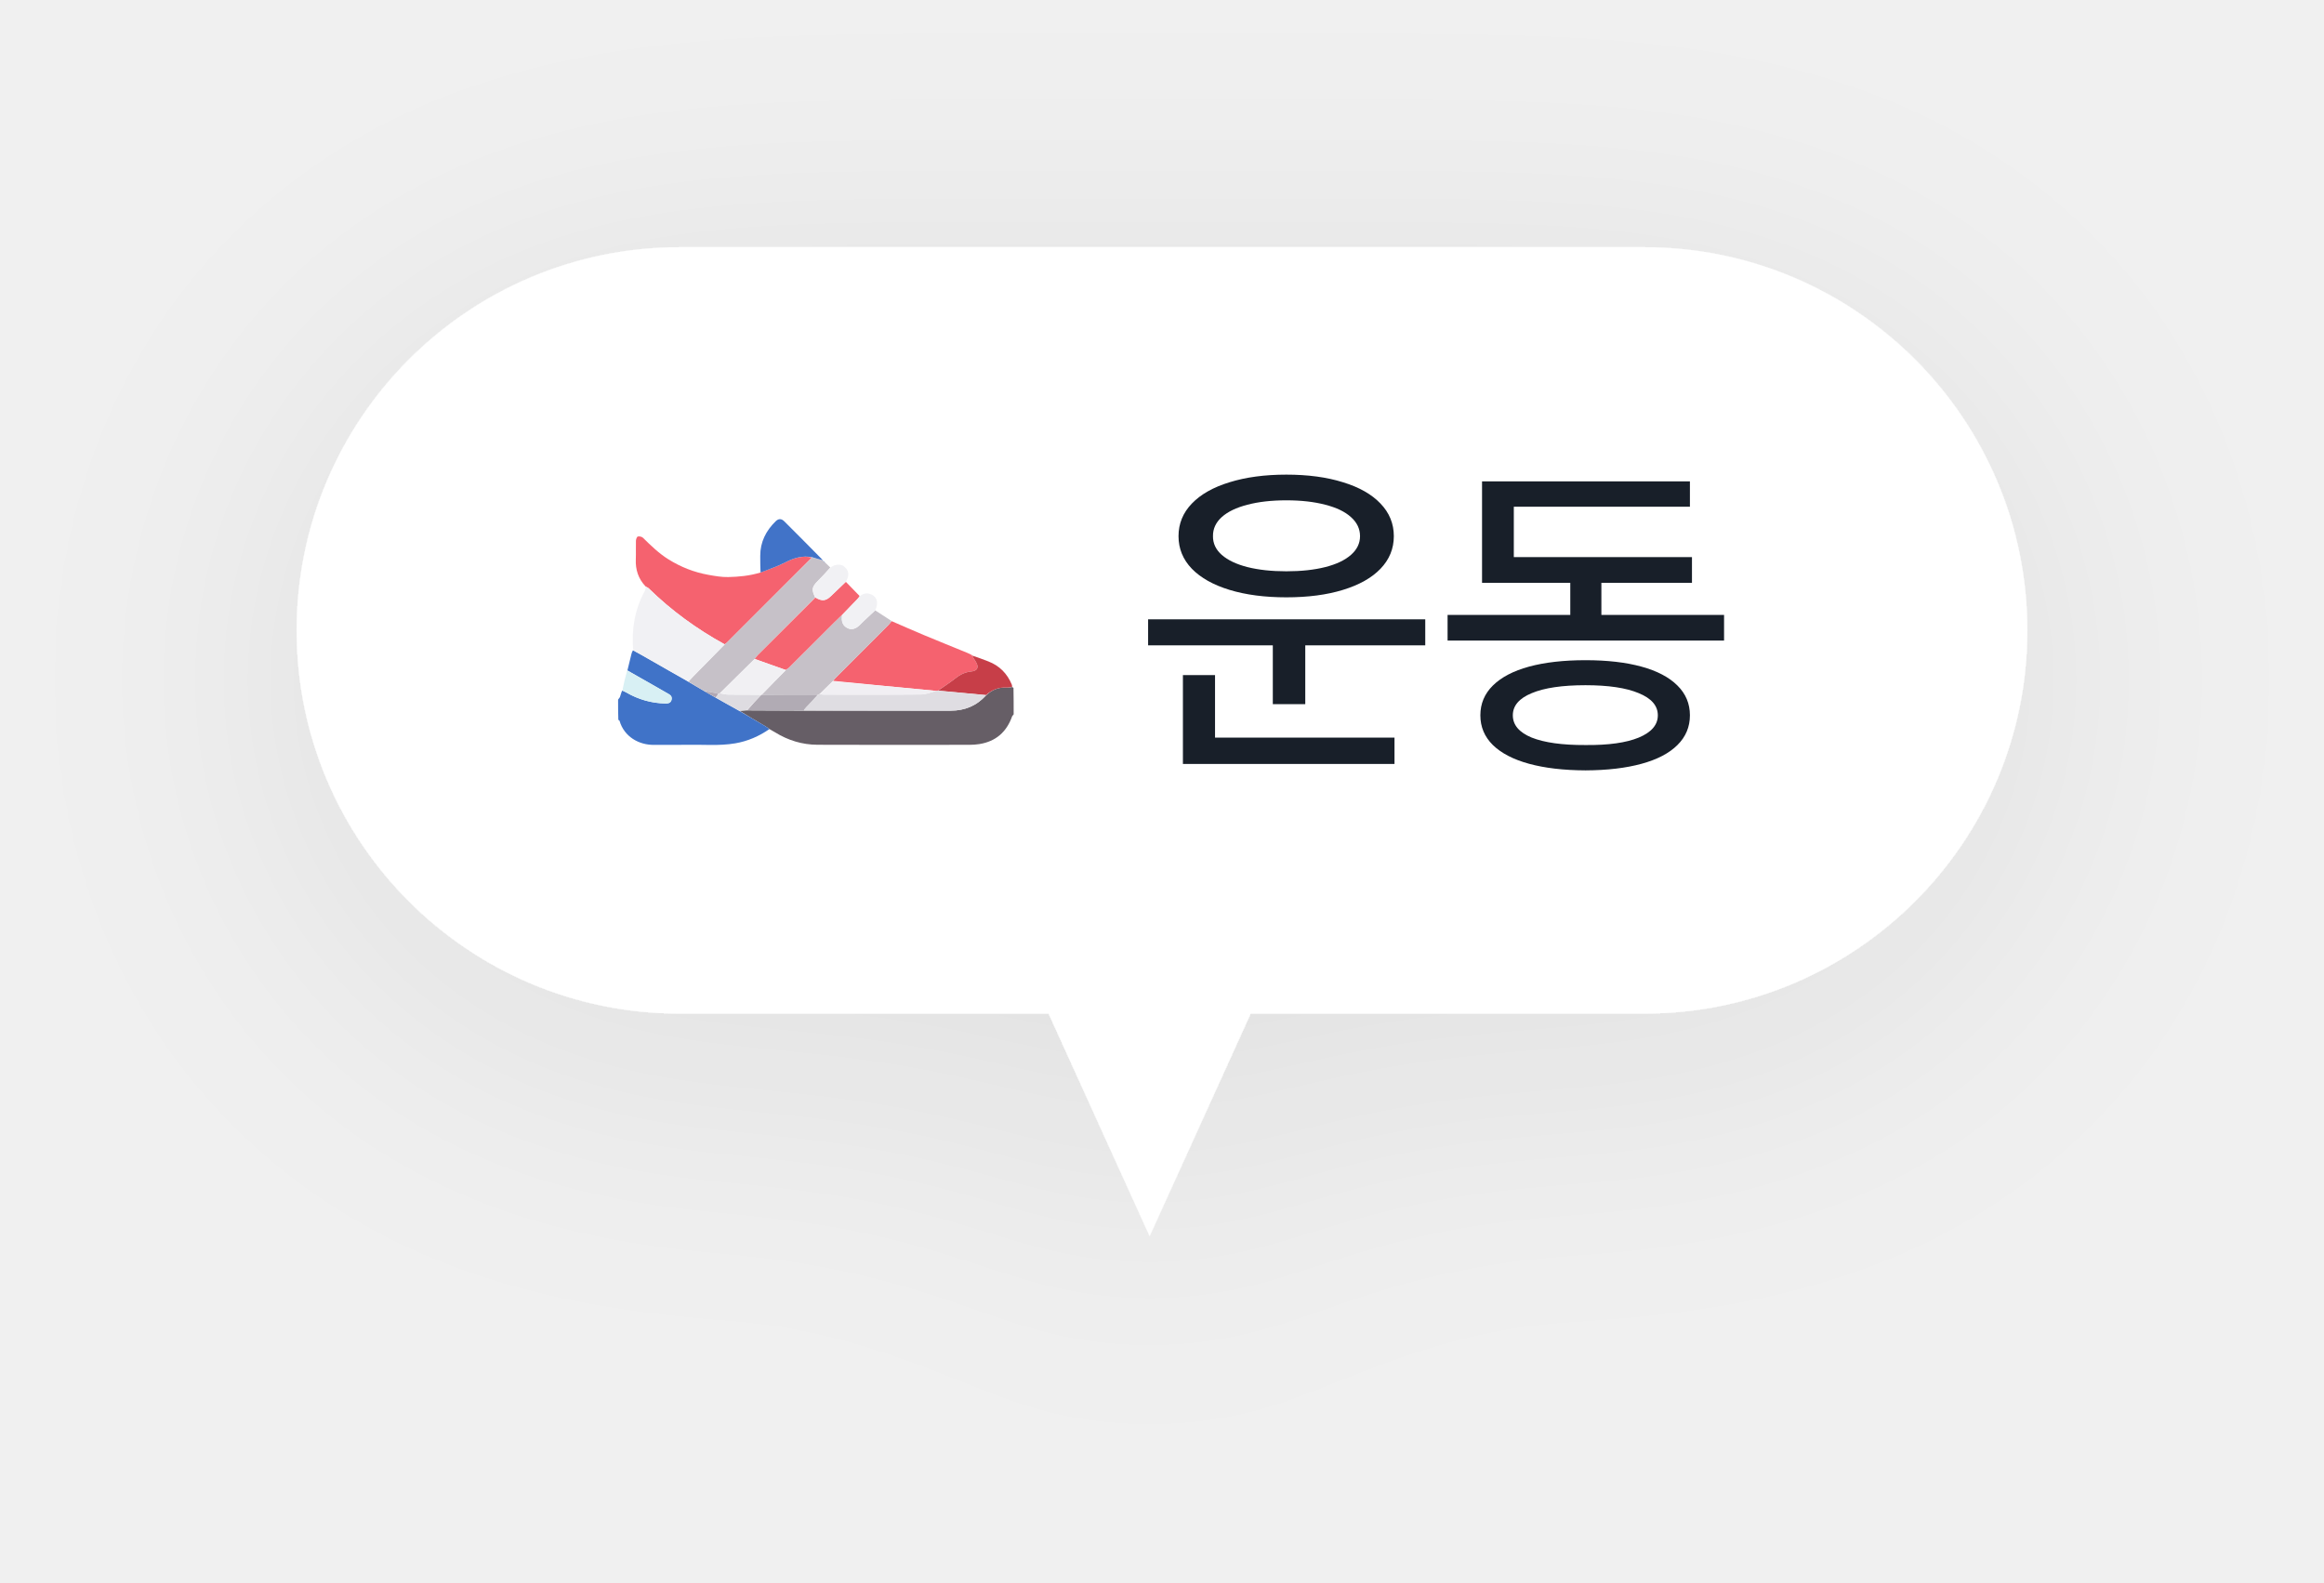
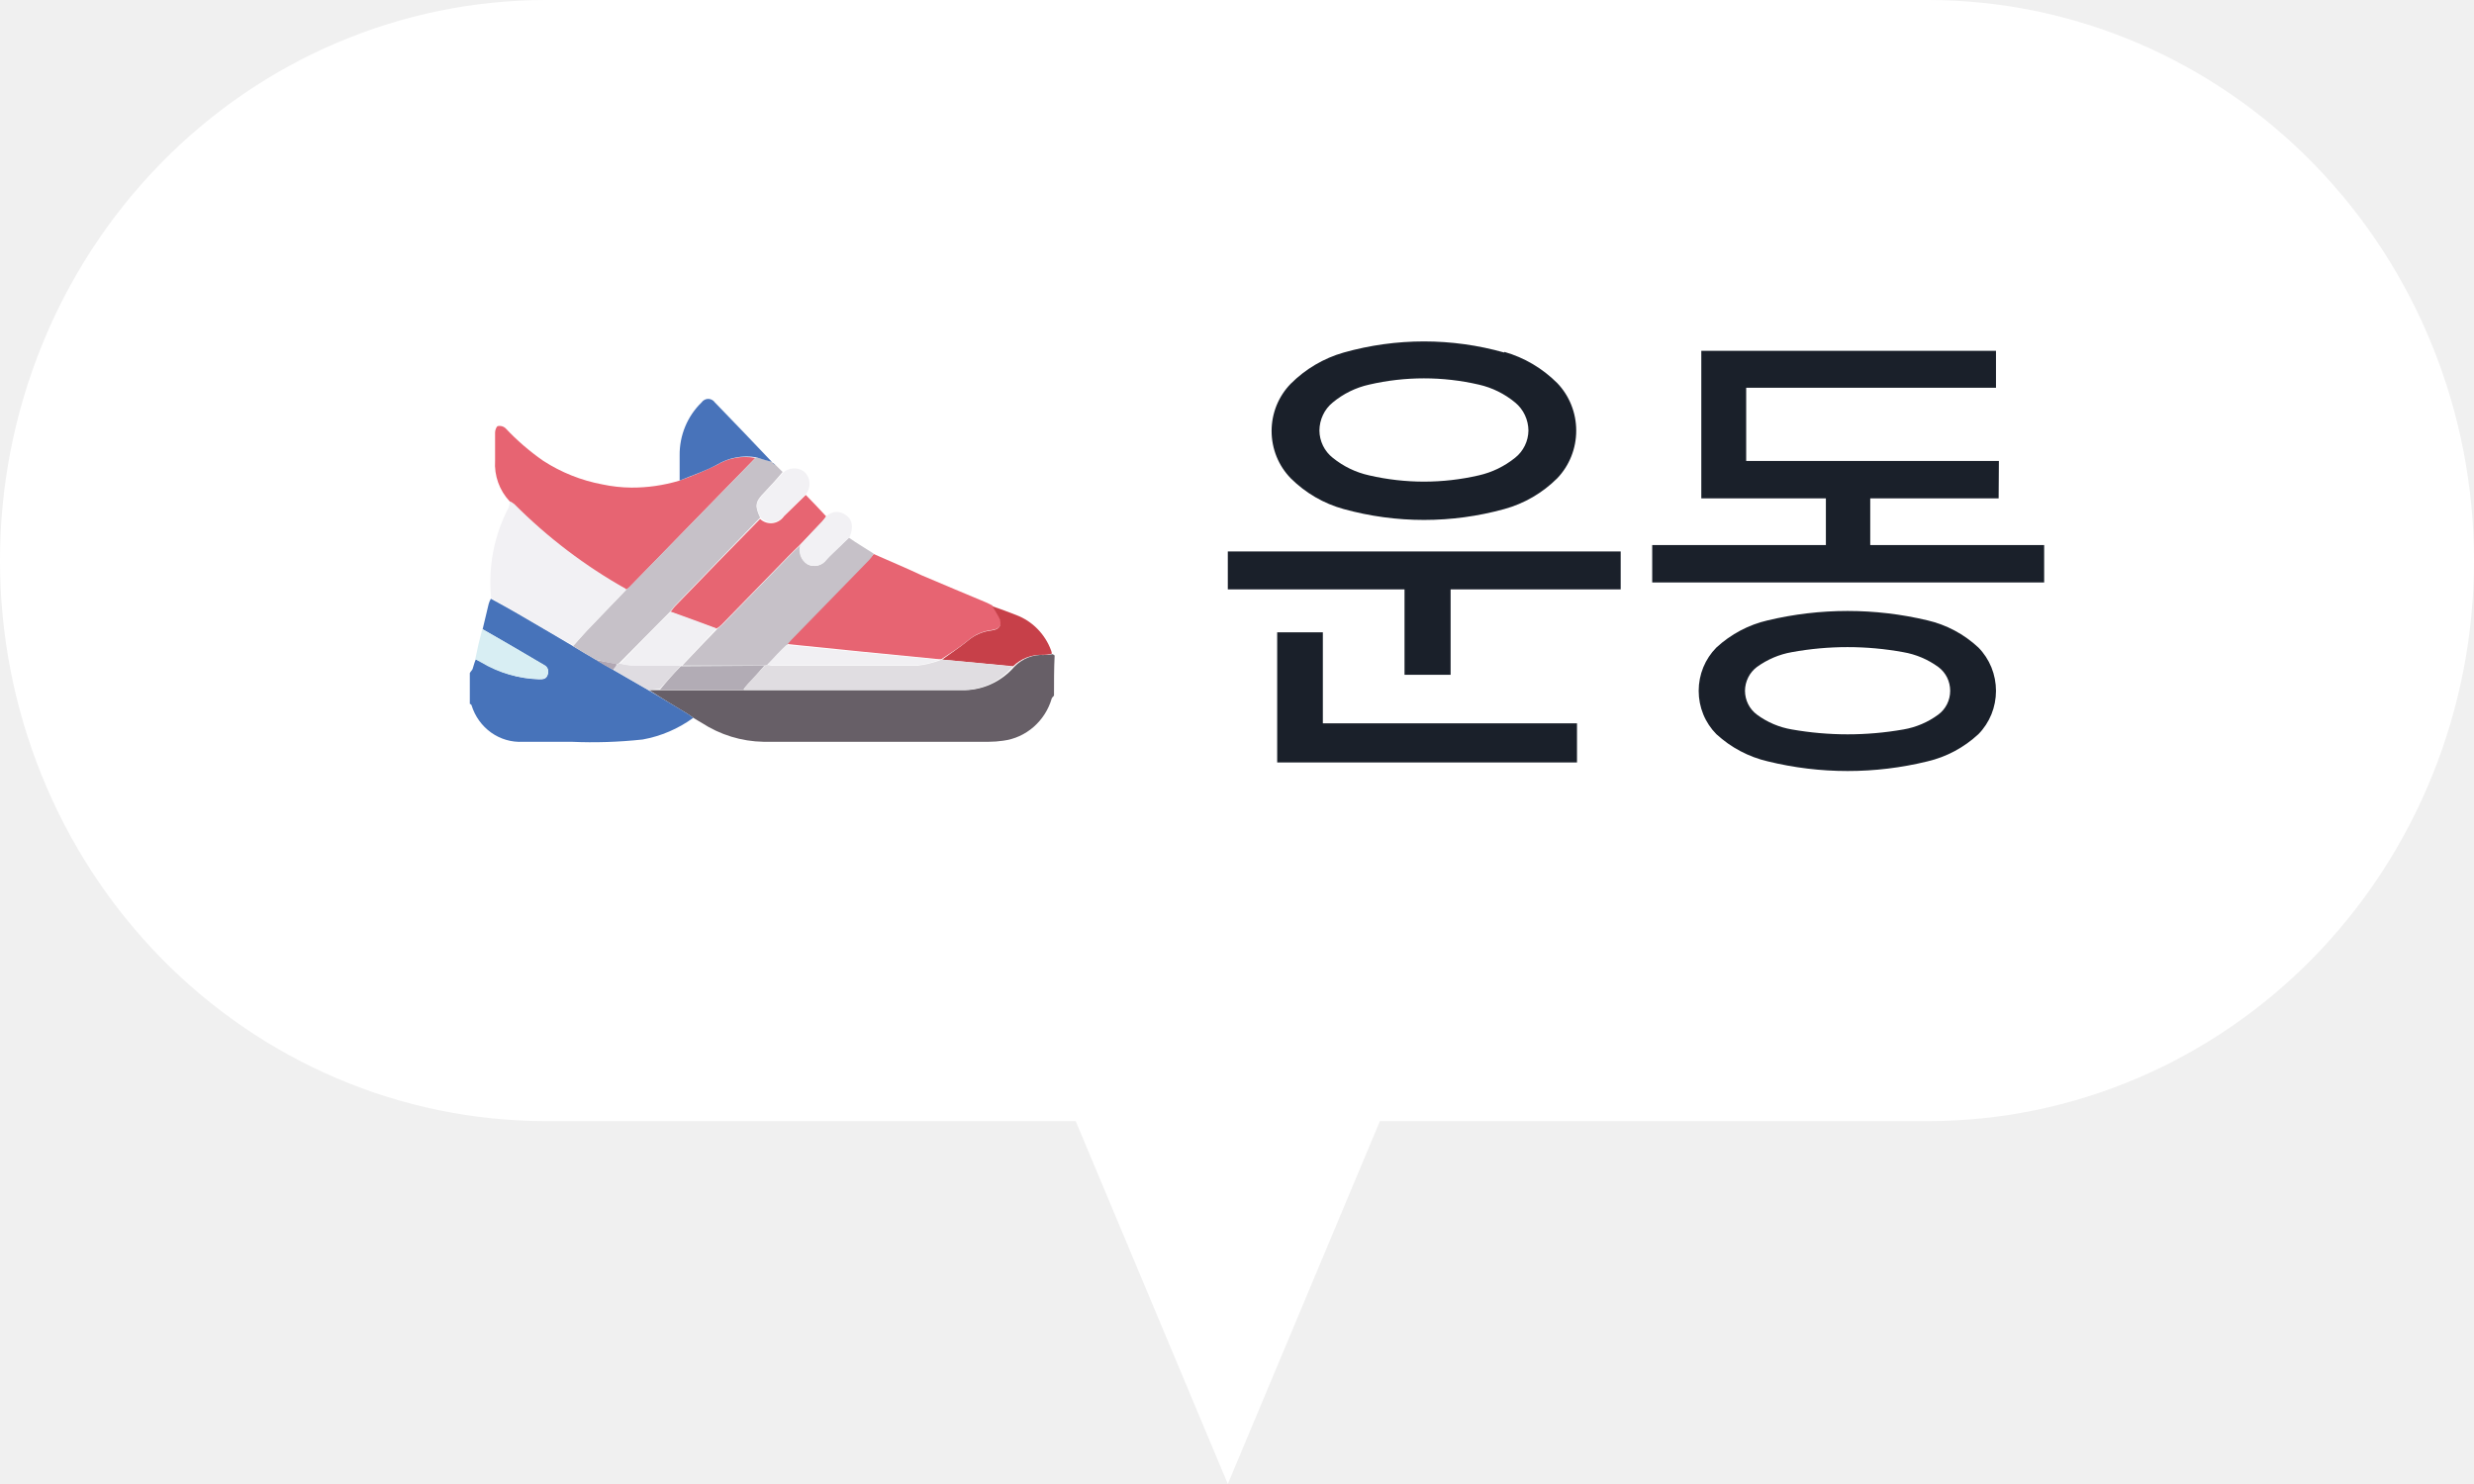
- <svg xmlns="http://www.w3.org/2000/svg" width="94" height="64" viewBox="0 0 94 64" fill="none">
-   <g filter="url(#filter0_d_0_1)">
-     <path fill-rule="evenodd" clip-rule="evenodd" d="M27.5 10C18.94 10 12 16.94 12 25.5C12 34.06 18.94 41 27.5 41H42.417L46.5 50L50.583 41H66.5C75.06 41 82 34.06 82 25.5C82 16.94 75.06 10 66.5 10H27.5Z" fill="white" />
+ <svg xmlns="http://www.w3.org/2000/svg" width="70" height="42" viewBox="0 0 70 42" fill="none">
+   <g clip-path="url(#clip0_1685_306)">
+     <path d="M54.546 0H15.454C11.355 0 7.425 1.671 4.526 4.647C1.628 7.622 0 11.657 0 15.865C0 20.073 1.628 24.108 4.526 27.083C7.425 30.058 11.355 31.73 15.454 31.73H30.436L34.74 42L39.043 31.73H54.546C58.645 31.73 62.575 30.058 65.474 27.083C68.372 24.108 70 20.073 70 15.865C70 11.657 68.372 7.622 65.474 4.647C62.575 1.671 58.645 0 54.546 0Z" fill="white" />
+     <path d="M29.822 19.687C29.799 19.721 29.765 19.741 29.758 19.768C29.667 20.082 29.488 20.362 29.245 20.574C29.002 20.786 28.704 20.922 28.387 20.963C28.249 20.983 28.11 20.994 27.971 20.994C25.852 20.994 23.728 20.994 21.604 20.994C20.983 20.984 20.376 20.798 19.851 20.456C19.784 20.414 19.713 20.379 19.626 20.321C19.54 20.264 19.495 20.225 19.435 20.191C19.061 19.971 18.712 19.752 18.368 19.533C18.48 19.533 18.578 19.533 18.69 19.533H21.061H27.204C27.485 19.541 27.766 19.486 28.024 19.371C28.283 19.256 28.515 19.084 28.702 18.868C28.81 18.755 28.941 18.668 29.085 18.61C29.229 18.553 29.383 18.529 29.537 18.537C29.622 18.535 29.707 18.528 29.792 18.514C29.804 18.531 29.821 18.543 29.84 18.549C29.822 18.918 29.822 19.295 29.822 19.687Z" fill="#675F67" />
+     <path d="M18.353 19.537L19.436 20.191C19.498 20.229 19.558 20.271 19.615 20.317C19.188 20.627 18.7 20.836 18.185 20.929C17.514 21.002 16.839 21.024 16.166 20.994C15.709 20.994 15.252 20.994 14.795 20.994C14.475 21.012 14.159 20.92 13.896 20.733C13.633 20.545 13.438 20.273 13.342 19.96C13.338 19.95 13.331 19.941 13.322 19.934C13.314 19.927 13.304 19.923 13.293 19.921C13.293 19.641 13.293 19.352 13.293 19.049C13.319 18.999 13.357 18.972 13.372 18.933C13.387 18.895 13.42 18.756 13.461 18.664C13.524 18.683 13.585 18.71 13.641 18.745C14.131 19.042 14.687 19.208 15.256 19.226C15.364 19.226 15.462 19.226 15.499 19.087C15.517 19.039 15.518 18.986 15.499 18.939C15.481 18.891 15.447 18.852 15.402 18.829C14.822 18.486 14.241 18.145 13.656 17.807L13.825 17.099C13.839 17.045 13.86 16.993 13.889 16.945C14.143 17.08 14.383 17.218 14.638 17.361C15.166 17.668 15.69 17.976 16.226 18.295C16.447 18.43 16.66 18.553 16.877 18.68C17.095 18.806 17.207 18.876 17.376 18.972L18.353 19.537Z" fill="#4773BA" />
+     <path d="M14.42 14.188C14.277 14.036 14.166 13.855 14.095 13.656C14.024 13.458 13.994 13.246 14.008 13.035C14.008 12.77 14.008 12.504 14.008 12.239C14.008 12.174 14.046 12.07 14.087 12.058C14.124 12.051 14.163 12.053 14.2 12.062C14.237 12.072 14.271 12.091 14.3 12.116C14.625 12.463 14.984 12.773 15.372 13.043C15.88 13.371 16.444 13.597 17.035 13.708C17.309 13.767 17.589 13.798 17.87 13.8C18.322 13.802 18.772 13.737 19.207 13.608C19.568 13.481 19.922 13.333 20.267 13.166C20.599 12.961 20.992 12.888 21.372 12.962L17.806 16.622C17.78 16.651 17.748 16.673 17.712 16.688C16.554 16.041 15.488 15.233 14.544 14.288C14.505 14.252 14.464 14.218 14.42 14.188Z" fill="#E76472" />
+     <path d="M24.721 15.68C25.17 15.88 25.619 16.065 26.073 16.28C26.679 16.541 27.29 16.791 27.9 17.049L28.043 17.118C28.054 17.13 28.069 17.139 28.084 17.145C28.14 17.245 28.193 17.334 28.249 17.422C28.384 17.649 28.312 17.806 28.054 17.833C27.807 17.862 27.573 17.965 27.384 18.13C27.155 18.318 26.904 18.479 26.634 18.656H26.559C25.114 18.514 23.679 18.376 22.252 18.226C22.289 18.176 22.329 18.128 22.372 18.083L24.571 15.826C24.631 15.796 24.668 15.734 24.721 15.68Z" fill="#E76472" />
+     <path d="M17.731 16.68L17.814 16.607L21.391 12.946C21.555 12.985 21.698 13.031 21.844 13.077C21.869 13.107 21.9 13.132 21.934 13.15L22.143 13.358C21.979 13.558 21.806 13.742 21.63 13.931C21.368 14.196 21.349 14.315 21.507 14.65L19.102 17.137C19.053 17.187 19.016 17.249 18.964 17.307L17.51 18.776C17.489 18.787 17.466 18.795 17.443 18.799L16.855 18.672C16.641 18.545 16.428 18.422 16.214 18.287C16.342 18.137 16.473 18.003 16.589 17.868L17.731 16.68Z" fill="#C6C1C8" />
+     <path d="M17.72 16.672C17.346 17.057 16.971 17.465 16.596 17.857L16.222 18.268C15.686 17.968 15.162 17.661 14.634 17.353L13.896 16.919C13.809 16.039 13.98 15.152 14.387 14.373C14.41 14.316 14.423 14.255 14.424 14.192C14.47 14.209 14.513 14.234 14.551 14.265C15.495 15.213 16.561 16.023 17.72 16.672Z" fill="#F2F1F4" />
+     <path d="M24.721 15.669C24.687 15.733 24.645 15.792 24.597 15.845L22.398 18.103C22.353 18.15 22.311 18.2 22.271 18.253C22.08 18.449 21.896 18.637 21.713 18.81C21.691 18.823 21.666 18.832 21.642 18.837C20.851 18.837 20.072 18.837 19.304 18.837C19.638 18.483 19.967 18.137 20.308 17.787C20.363 17.746 20.414 17.701 20.462 17.653L22.335 15.73C22.447 15.615 22.559 15.507 22.672 15.411C22.633 15.511 22.629 15.622 22.661 15.724C22.693 15.827 22.759 15.915 22.848 15.972C22.937 16.018 23.04 16.03 23.137 16.006C23.234 15.982 23.32 15.924 23.38 15.842C23.432 15.784 23.484 15.73 23.541 15.676L24.02 15.219C24.252 15.38 24.477 15.511 24.721 15.669Z" fill="#C6C1C8" />
+     <path d="M22.642 15.411C22.529 15.519 22.417 15.627 22.305 15.742L20.432 17.665C20.383 17.716 20.328 17.76 20.267 17.795C19.821 17.638 19.398 17.48 18.971 17.322C19.016 17.268 19.053 17.207 19.102 17.157C19.896 16.334 20.694 15.515 21.507 14.688C21.554 14.732 21.61 14.766 21.671 14.786C21.732 14.806 21.797 14.813 21.861 14.806C21.924 14.798 21.986 14.777 22.041 14.744C22.096 14.71 22.144 14.665 22.181 14.611L22.799 14.008C22.99 14.204 23.173 14.392 23.376 14.615C23.345 14.669 23.309 14.72 23.267 14.765L22.642 15.411Z" fill="#E76572" />
+     <path d="M21.84 13.073C21.698 13.039 21.556 12.993 21.398 12.943C21.011 12.877 20.613 12.953 20.275 13.158C19.945 13.335 19.585 13.454 19.23 13.6C19.23 13.358 19.23 13.123 19.23 12.885C19.227 12.605 19.281 12.328 19.388 12.07C19.495 11.813 19.652 11.581 19.851 11.389C19.872 11.358 19.9 11.333 19.933 11.316C19.966 11.298 20.002 11.289 20.039 11.289C20.075 11.289 20.112 11.298 20.144 11.316C20.177 11.333 20.205 11.358 20.226 11.389C20.765 11.947 21.301 12.501 21.84 13.073Z" fill="#4873BA" />
+     <path d="M26.657 18.668C26.896 18.491 27.147 18.329 27.376 18.141C27.566 17.976 27.799 17.873 28.046 17.845C28.305 17.818 28.376 17.66 28.241 17.434C28.185 17.345 28.133 17.257 28.076 17.157C28.305 17.234 28.533 17.322 28.762 17.41C28.984 17.495 29.187 17.628 29.355 17.8C29.524 17.972 29.655 18.178 29.739 18.406C29.751 18.436 29.758 18.467 29.762 18.499C29.68 18.522 29.596 18.533 29.511 18.533C29.356 18.526 29.201 18.55 29.055 18.606C28.91 18.661 28.777 18.747 28.664 18.856L26.657 18.668Z" fill="#C74049" />
+     <path d="M13.645 17.807C14.241 18.137 14.821 18.48 15.402 18.822C15.447 18.844 15.481 18.883 15.499 18.931C15.518 18.979 15.517 19.032 15.499 19.079C15.462 19.199 15.364 19.222 15.256 19.218C14.679 19.208 14.114 19.047 13.615 18.749L13.447 18.656C13.503 18.372 13.57 18.091 13.645 17.807Z" fill="#D8EEF3" />
+     <path d="M22.642 15.423C22.851 15.188 23.057 14.969 23.267 14.75L23.383 14.608C23.457 14.537 23.552 14.495 23.653 14.49C23.754 14.484 23.853 14.515 23.934 14.577C24.117 14.7 24.159 14.927 24.035 15.207L23.548 15.677C23.492 15.73 23.439 15.784 23.387 15.842C23.327 15.924 23.241 15.982 23.144 16.006C23.047 16.03 22.945 16.018 22.855 15.973C22.762 15.921 22.69 15.838 22.651 15.738C22.612 15.637 22.609 15.526 22.642 15.423Z" fill="#F2F1F4" />
+     <path d="M22.803 13.981C22.593 14.192 22.387 14.392 22.181 14.596C22.144 14.647 22.097 14.69 22.043 14.721C21.988 14.752 21.928 14.771 21.867 14.777C21.805 14.783 21.742 14.775 21.684 14.754C21.625 14.734 21.571 14.701 21.526 14.657C21.353 14.323 21.372 14.211 21.634 13.946C21.81 13.761 21.982 13.562 22.159 13.377C22.235 13.308 22.332 13.267 22.433 13.258C22.535 13.249 22.637 13.273 22.724 13.327C22.773 13.363 22.814 13.409 22.844 13.463C22.875 13.516 22.895 13.575 22.902 13.636C22.909 13.697 22.904 13.76 22.887 13.819C22.87 13.878 22.841 13.933 22.803 13.981Z" fill="#F2F1F4" />
+     <path d="M21.934 13.158C21.901 13.144 21.872 13.123 21.848 13.096C21.881 13.109 21.911 13.13 21.934 13.158Z" fill="#4873BA" />
+     <path d="M28.091 17.137C28.091 17.137 28.091 17.137 28.065 17.137C28.039 17.137 28.061 17.126 28.091 17.137Z" fill="#C74049" />
+     <path d="M26.646 18.668C27.32 18.73 27.979 18.791 28.653 18.864C28.472 19.079 28.247 19.25 27.994 19.366C27.741 19.48 27.465 19.536 27.189 19.529C25.144 19.529 23.102 19.529 21.05 19.529C21.072 19.473 21.105 19.422 21.147 19.379L21.642 18.841C21.663 18.831 21.686 18.824 21.709 18.822C21.773 18.822 21.814 18.841 21.855 18.841C23.222 18.841 24.586 18.841 25.949 18.841C26.166 18.817 26.38 18.766 26.586 18.691L26.646 18.668Z" fill="#E0DDE1" />
+     <path d="M21.627 18.841C21.477 19.018 21.312 19.195 21.147 19.371C21.106 19.417 21.068 19.466 21.035 19.518C20.252 19.518 19.469 19.518 18.675 19.518C18.862 19.287 19.05 19.072 19.263 18.856L21.627 18.841Z" fill="#B2ACB5" />
+     <path d="M19.256 18.841C19.061 19.056 18.881 19.271 18.664 19.498C18.563 19.498 18.465 19.521 18.353 19.529C18.012 19.345 17.69 19.145 17.361 18.96C17.391 18.904 17.427 18.851 17.469 18.802C17.489 18.788 17.512 18.78 17.537 18.779C17.647 18.803 17.758 18.821 17.87 18.833C18.331 18.841 18.795 18.841 19.256 18.841Z" fill="#DFDCE1" />
+     <path d="M17.458 18.799C17.427 18.855 17.391 18.908 17.349 18.956C17.188 18.876 17.027 18.784 16.859 18.68C17.05 18.714 17.248 18.753 17.458 18.799Z" fill="#B1A7B3" />
+     <path d="M26.571 18.675C26.371 18.756 26.162 18.807 25.949 18.829C24.585 18.829 23.222 18.829 21.855 18.829C21.809 18.826 21.764 18.819 21.72 18.806C21.885 18.622 22.065 18.422 22.248 18.256C23.69 18.395 25.125 18.533 26.571 18.675Z" fill="#F1F0F3" />
+     <path d="M19.263 18.841C18.795 18.841 18.331 18.841 17.87 18.841C17.76 18.83 17.651 18.811 17.544 18.783C18.012 18.287 18.492 17.803 18.979 17.311C19.413 17.464 19.836 17.622 20.271 17.784C19.952 18.133 19.623 18.48 19.289 18.833L19.263 18.841Z" fill="#F1F0F3" />
+     <path d="M45.856 16.68H34.74V15.607H45.856V16.68ZM42.564 9.959C43.128 10.119 43.643 10.424 44.062 10.843C44.406 11.202 44.598 11.685 44.598 12.189C44.598 12.692 44.406 13.175 44.062 13.535C43.643 13.952 43.128 14.252 42.564 14.407C41.075 14.818 39.506 14.818 38.017 14.407C37.453 14.252 36.938 13.952 36.519 13.535C36.348 13.359 36.212 13.151 36.119 12.922C36.027 12.692 35.979 12.447 35.979 12.198C35.979 11.95 36.027 11.704 36.119 11.475C36.212 11.246 36.348 11.038 36.519 10.862C36.938 10.443 37.453 10.139 38.017 9.978C39.505 9.558 41.076 9.558 42.564 9.978V9.959ZM37.429 20.783H36.137V17.895H37.429V20.783ZM44.62 21.578H36.137V20.471H44.62V21.578ZM38.74 10.885C38.361 10.969 38.007 11.143 37.706 11.393C37.59 11.488 37.496 11.608 37.432 11.745C37.367 11.882 37.333 12.033 37.332 12.185C37.333 12.334 37.368 12.48 37.433 12.614C37.498 12.747 37.591 12.863 37.706 12.954C38.009 13.2 38.362 13.371 38.74 13.454C39.761 13.69 40.82 13.69 41.841 13.454C42.217 13.369 42.569 13.198 42.871 12.954C42.986 12.863 43.079 12.746 43.144 12.613C43.209 12.48 43.244 12.334 43.246 12.185C43.244 12.033 43.21 11.883 43.145 11.746C43.08 11.609 42.987 11.488 42.871 11.393C42.571 11.144 42.218 10.97 41.841 10.885C40.82 10.649 39.761 10.649 38.74 10.885ZM41.044 19.098H39.74V16.295H41.044V19.098Z" fill="#1A202A" />
+     <path d="M57.838 16.484H46.748V15.427H57.838V16.484ZM54.535 17.557C55.072 17.681 55.569 17.946 55.977 18.326C56.135 18.486 56.26 18.677 56.346 18.888C56.431 19.099 56.475 19.324 56.475 19.552C56.475 19.781 56.431 20.006 56.346 20.217C56.26 20.427 56.135 20.619 55.977 20.779C55.569 21.157 55.074 21.422 54.538 21.548C53.052 21.912 51.504 21.912 50.018 21.548C49.477 21.422 48.977 21.158 48.564 20.779C48.406 20.619 48.279 20.428 48.193 20.218C48.107 20.007 48.063 19.781 48.063 19.552C48.063 19.324 48.107 19.098 48.193 18.887C48.279 18.677 48.406 18.486 48.564 18.326C48.977 17.946 49.477 17.681 50.018 17.557C51.504 17.203 53.049 17.203 54.535 17.557ZM56.475 10.974H49.407V13.708H48.137V9.928H56.475V10.974ZM56.55 14.104H48.137V13.047H56.557L56.55 14.104ZM50.699 18.457C50.343 18.519 50.006 18.663 49.711 18.876C49.607 18.954 49.522 19.056 49.464 19.173C49.405 19.291 49.374 19.421 49.373 19.552C49.374 19.684 49.405 19.814 49.463 19.93C49.522 20.047 49.607 20.148 49.711 20.225C50.004 20.442 50.343 20.585 50.699 20.645C51.744 20.829 52.812 20.829 53.857 20.645C54.212 20.584 54.549 20.441 54.842 20.225C54.946 20.148 55.031 20.047 55.09 19.93C55.149 19.812 55.179 19.683 55.179 19.551C55.179 19.419 55.149 19.289 55.09 19.171C55.031 19.054 54.946 18.953 54.842 18.876C54.546 18.661 54.207 18.518 53.849 18.457C52.807 18.267 51.741 18.267 50.699 18.457ZM52.917 15.857H51.662V13.458H52.917V15.857Z" fill="#1A202A" />
  </g>
-   <path d="M57.648 26.104H52.795V28.482H51.482V26.104H46.438V25.051H57.648V26.104ZM56.404 30.902H47.846V27.307H49.145V29.836H56.404V30.902ZM52.029 19.199C52.904 19.199 53.668 19.302 54.319 19.507C54.976 19.707 55.481 19.994 55.837 20.368C56.197 20.742 56.377 21.182 56.377 21.688C56.377 22.193 56.197 22.633 55.837 23.007C55.481 23.376 54.976 23.661 54.319 23.861C53.668 24.062 52.904 24.162 52.029 24.162C51.159 24.162 50.393 24.062 49.732 23.861C49.076 23.661 48.568 23.376 48.208 23.007C47.848 22.633 47.668 22.193 47.668 21.688C47.668 21.182 47.848 20.742 48.208 20.368C48.568 19.994 49.076 19.707 49.732 19.507C50.393 19.302 51.159 19.199 52.029 19.199ZM52.029 20.238C51.432 20.238 50.908 20.297 50.457 20.416C50.01 20.53 49.664 20.696 49.418 20.915C49.176 21.134 49.058 21.391 49.062 21.688C49.058 21.979 49.176 22.232 49.418 22.446C49.664 22.66 50.01 22.825 50.457 22.939C50.908 23.052 51.432 23.109 52.029 23.109C52.631 23.109 53.155 23.052 53.602 22.939C54.053 22.825 54.399 22.66 54.641 22.446C54.887 22.232 55.01 21.979 55.01 21.688C55.01 21.391 54.887 21.134 54.641 20.915C54.399 20.696 54.053 20.53 53.602 20.416C53.15 20.297 52.626 20.238 52.029 20.238ZM69.734 25.912H58.551V24.873H63.514V23.574H59.945V19.473H68.353V20.498H61.23V22.535H68.436V23.574H64.772V24.873H69.734V25.912ZM64.129 26.705C65.008 26.705 65.763 26.792 66.392 26.965C67.025 27.138 67.51 27.393 67.848 27.73C68.185 28.063 68.353 28.464 68.353 28.934C68.353 29.403 68.185 29.804 67.848 30.137C67.515 30.469 67.032 30.722 66.398 30.895C65.765 31.069 65.008 31.158 64.129 31.162C63.245 31.158 62.484 31.069 61.846 30.895C61.212 30.722 60.725 30.469 60.383 30.137C60.046 29.804 59.877 29.403 59.877 28.934C59.877 28.464 60.046 28.063 60.383 27.73C60.725 27.393 61.212 27.138 61.846 26.965C62.484 26.792 63.245 26.705 64.129 26.705ZM64.129 27.717C63.19 27.717 62.465 27.824 61.955 28.038C61.445 28.248 61.19 28.546 61.19 28.934C61.19 29.326 61.445 29.626 61.955 29.836C62.47 30.041 63.195 30.141 64.129 30.137C65.054 30.146 65.772 30.046 66.282 29.836C66.797 29.622 67.055 29.321 67.055 28.934C67.055 28.546 66.797 28.248 66.282 28.038C65.772 27.824 65.054 27.717 64.129 27.717Z" fill="#181F29" />
-   <path d="M41 28.896C40.979 28.932 40.948 28.949 40.939 28.974C40.715 29.607 40.281 29.991 39.614 30.098C39.482 30.119 39.347 30.128 39.213 30.128C37.162 30.13 35.112 30.136 33.061 30.126C32.449 30.123 31.874 29.948 31.349 29.622C31.284 29.581 31.214 29.548 31.131 29.497C31.06 29.445 31.005 29.405 30.947 29.371C30.599 29.165 30.25 28.961 29.916 28.753C30.024 28.744 30.118 28.738 30.226 28.737C30.995 28.743 31.75 28.744 32.519 28.747C34.507 28.748 36.481 28.75 38.455 28.748C39.019 28.747 39.502 28.552 39.893 28.122C40.124 27.901 40.389 27.796 40.702 27.812C40.782 27.816 40.864 27.798 40.946 27.79C40.959 27.803 40.972 27.817 40.993 27.824C41 28.172 41 28.527 41 28.896Z" fill="#665E66" />
-   <path d="M29.901 28.756C30.25 28.96 30.599 29.165 30.948 29.371C31.005 29.405 31.06 29.445 31.122 29.491C30.702 29.781 30.245 29.982 29.739 30.068C29.09 30.179 28.437 30.113 27.786 30.128C27.345 30.137 26.902 30.125 26.461 30.131C25.844 30.139 25.246 29.802 25.059 29.157C25.053 29.14 25.033 29.127 25.01 29.12C25 28.858 25 28.586 25 28.3C25.026 28.255 25.063 28.228 25.076 28.192C25.105 28.111 25.122 28.026 25.164 27.937C25.235 27.959 25.286 27.985 25.335 28.013C25.826 28.296 26.354 28.446 26.921 28.457C27.028 28.459 27.121 28.438 27.158 28.324C27.191 28.221 27.157 28.137 27.065 28.084C26.503 27.761 25.94 27.44 25.378 27.118C25.432 26.897 25.485 26.676 25.54 26.455C25.552 26.407 25.569 26.36 25.601 26.307C25.848 26.434 26.077 26.567 26.307 26.698C26.816 26.989 27.326 27.279 27.842 27.578C28.054 27.705 28.26 27.823 28.473 27.949C28.635 28.045 28.79 28.132 28.953 28.225C29.275 28.406 29.588 28.581 29.901 28.756Z" fill="#4073C8" />
-   <path d="M26.113 23.721C25.819 23.413 25.699 23.044 25.717 22.621C25.727 22.371 25.714 22.121 25.722 21.871C25.724 21.811 25.761 21.71 25.799 21.702C25.863 21.687 25.961 21.709 26.007 21.754C26.33 22.072 26.653 22.386 27.041 22.628C27.54 22.938 28.074 23.149 28.65 23.252C28.916 23.3 29.188 23.348 29.456 23.342C29.884 23.332 30.312 23.294 30.749 23.161C31.108 23.024 31.453 22.909 31.773 22.743C32.117 22.565 32.462 22.464 32.841 22.551C31.688 23.705 30.543 24.851 29.396 25.997C29.371 26.023 29.341 26.044 29.306 26.061C28.178 25.44 27.154 24.696 26.241 23.802C26.206 23.767 26.156 23.748 26.113 23.721Z" fill="#F5626F" />
-   <path d="M36.062 25.124C36.498 25.313 36.932 25.506 37.37 25.689C37.957 25.934 38.547 26.172 39.136 26.413C39.178 26.43 39.218 26.45 39.274 26.479C39.295 26.498 39.304 26.502 39.313 26.504C39.313 26.504 39.312 26.504 39.313 26.515C39.367 26.609 39.421 26.691 39.473 26.775C39.606 26.99 39.534 27.139 39.285 27.162C39.038 27.185 38.832 27.289 38.638 27.442C38.415 27.619 38.175 27.773 37.931 27.939C37.904 27.943 37.888 27.945 37.859 27.945C36.461 27.812 35.076 27.68 33.696 27.541C33.737 27.49 33.772 27.445 33.812 27.405C34.52 26.696 35.229 25.988 35.936 25.279C35.983 25.232 36.02 25.176 36.062 25.124Z" fill="#F5626F" />
-   <path d="M29.314 26.068C29.342 26.044 29.371 26.023 29.396 25.997C30.543 24.851 31.688 23.704 32.852 22.55C33.01 22.586 33.15 22.631 33.29 22.675C33.29 22.675 33.297 22.675 33.294 22.688C33.321 22.721 33.35 22.74 33.38 22.759C33.445 22.82 33.51 22.88 33.583 22.955C33.423 23.143 33.256 23.319 33.086 23.491C32.836 23.744 32.817 23.846 32.968 24.168C32.194 24.951 31.423 25.724 30.653 26.497C30.607 26.544 30.571 26.601 30.52 26.658C30.048 27.12 29.586 27.578 29.116 28.039C29.093 28.051 29.078 28.059 29.051 28.062C28.849 28.019 28.657 27.98 28.466 27.941C28.26 27.823 28.054 27.705 27.849 27.57C27.973 27.427 28.097 27.301 28.221 27.176C28.585 26.806 28.95 26.437 29.314 26.068Z" fill="#C6C1C8" />
-   <path d="M29.306 26.061C28.95 26.437 28.585 26.806 28.221 27.176C28.097 27.302 27.973 27.427 27.842 27.561C27.326 27.279 26.816 26.989 26.307 26.698C26.077 26.567 25.848 26.434 25.609 26.299C25.544 25.454 25.67 24.65 26.082 23.902C26.107 23.856 26.111 23.797 26.119 23.733C26.156 23.748 26.206 23.767 26.241 23.801C27.154 24.696 28.178 25.44 29.306 26.061Z" fill="#F1F1F4" />
-   <path d="M36.056 25.115C36.02 25.176 35.983 25.232 35.936 25.279C35.229 25.988 34.52 26.696 33.812 27.405C33.772 27.445 33.737 27.49 33.687 27.549C33.502 27.733 33.331 27.901 33.151 28.072C33.127 28.083 33.112 28.091 33.081 28.099C32.316 28.099 31.565 28.099 30.82 28.09C31.144 27.756 31.463 27.431 31.793 27.102C31.849 27.058 31.898 27.019 31.942 26.975C32.54 26.378 33.138 25.779 33.736 25.182C33.843 25.076 33.953 24.974 34.061 24.883C34.02 25.14 34.086 25.304 34.267 25.401C34.434 25.491 34.607 25.449 34.782 25.276C34.834 25.224 34.884 25.172 34.937 25.122C35.09 24.977 35.246 24.834 35.4 24.69C35.617 24.829 35.834 24.968 36.056 25.115Z" fill="#C6C1C8" />
-   <path d="M34.061 24.87C33.953 24.974 33.842 25.076 33.736 25.182C33.137 25.779 32.54 26.378 31.941 26.975C31.898 27.019 31.849 27.058 31.781 27.098C31.349 26.949 30.939 26.801 30.529 26.654C30.57 26.601 30.607 26.544 30.653 26.497C31.423 25.724 32.194 24.951 32.978 24.172C33.248 24.331 33.401 24.315 33.617 24.105C33.815 23.914 34.014 23.725 34.213 23.536C34.396 23.722 34.579 23.908 34.769 24.109C34.739 24.166 34.704 24.209 34.664 24.25C34.464 24.457 34.263 24.663 34.061 24.87Z" fill="#F56470" />
-   <path d="M33.288 22.665C33.15 22.631 33.01 22.586 32.859 22.542C32.462 22.464 32.118 22.565 31.773 22.743C31.453 22.909 31.108 23.023 30.762 23.159C30.75 22.933 30.751 22.71 30.75 22.486C30.748 21.926 30.981 21.47 31.373 21.086C31.491 20.971 31.605 20.971 31.724 21.089C32.246 21.61 32.766 22.133 33.288 22.665Z" fill="#4173C8" />
-   <path d="M37.942 27.936C38.175 27.773 38.415 27.619 38.638 27.443C38.832 27.29 39.038 27.185 39.285 27.162C39.535 27.139 39.606 26.99 39.473 26.775C39.421 26.691 39.368 26.609 39.314 26.515C39.535 26.587 39.757 26.67 39.978 26.755C40.428 26.93 40.74 27.246 40.924 27.691C40.933 27.714 40.935 27.74 40.943 27.777C40.865 27.798 40.783 27.816 40.702 27.812C40.389 27.796 40.125 27.901 39.881 28.115C39.222 28.055 38.582 27.996 37.942 27.936Z" fill="#C73E48" />
-   <path d="M25.366 27.125C25.94 27.44 26.503 27.761 27.065 28.084C27.157 28.137 27.191 28.221 27.158 28.324C27.12 28.438 27.028 28.459 26.921 28.457C26.354 28.446 25.826 28.296 25.335 28.013C25.286 27.985 25.235 27.959 25.174 27.928C25.227 27.66 25.291 27.397 25.366 27.125Z" fill="#D8F0F4" />
-   <path d="M34.061 24.883C34.263 24.664 34.464 24.457 34.665 24.25C34.704 24.21 34.74 24.166 34.779 24.114C34.954 23.974 35.136 23.969 35.312 24.085C35.487 24.201 35.528 24.415 35.406 24.68C35.246 24.834 35.09 24.977 34.937 25.122C34.884 25.172 34.834 25.225 34.782 25.276C34.607 25.449 34.434 25.491 34.267 25.401C34.086 25.304 34.02 25.14 34.061 24.883Z" fill="#F1F1F4" />
-   <path d="M34.219 23.525C34.015 23.725 33.815 23.914 33.617 24.105C33.401 24.315 33.248 24.331 32.982 24.162C32.817 23.846 32.836 23.744 33.086 23.491C33.256 23.319 33.423 23.143 33.593 22.958C33.748 22.823 34.014 22.805 34.141 22.912C34.34 23.079 34.365 23.258 34.219 23.525Z" fill="#F1F1F4" />
-   <path d="M33.377 22.749C33.35 22.74 33.321 22.721 33.294 22.692C33.323 22.701 33.348 22.72 33.377 22.749Z" fill="#4173C8" />
-   <path d="M39.312 26.496C39.303 26.503 39.295 26.498 39.284 26.485C39.29 26.482 39.3 26.485 39.312 26.496Z" fill="#C73E48" />
-   <path d="M37.931 27.939C38.582 27.996 39.222 28.055 39.873 28.121C39.503 28.552 39.019 28.747 38.455 28.747C36.481 28.749 34.508 28.748 32.522 28.736C32.545 28.682 32.577 28.636 32.615 28.596C32.775 28.429 32.936 28.264 33.096 28.098C33.112 28.091 33.127 28.083 33.161 28.078C33.221 28.087 33.262 28.098 33.303 28.098C34.621 28.098 35.94 28.105 37.258 28.091C37.464 28.089 37.668 27.998 37.873 27.948C37.888 27.945 37.904 27.943 37.931 27.939Z" fill="#DFDDE2" />
-   <path d="M33.081 28.099C32.936 28.264 32.774 28.43 32.615 28.596C32.577 28.637 32.545 28.683 32.507 28.736C31.75 28.744 30.995 28.743 30.229 28.728C30.409 28.511 30.599 28.308 30.796 28.104C30.802 28.103 30.814 28.099 30.814 28.099C31.565 28.099 32.316 28.099 33.081 28.099Z" fill="#B1ABB4" />
-   <path d="M30.789 28.105C30.599 28.308 30.409 28.511 30.215 28.722C30.118 28.738 30.024 28.744 29.916 28.753C29.588 28.581 29.275 28.406 28.956 28.216C28.988 28.157 29.025 28.112 29.063 28.067C29.078 28.059 29.093 28.051 29.126 28.046C29.245 28.066 29.347 28.095 29.449 28.096C29.896 28.104 30.343 28.103 30.789 28.105Z" fill="#DEDCE1" />
-   <path d="M29.051 28.063C29.025 28.112 28.988 28.157 28.948 28.211C28.79 28.133 28.635 28.045 28.473 27.95C28.657 27.98 28.849 28.019 29.051 28.063Z" fill="#B0A7B3" />
-   <path d="M37.859 27.946C37.668 27.998 37.464 28.09 37.258 28.092C35.94 28.105 34.621 28.099 33.303 28.098C33.262 28.098 33.221 28.088 33.169 28.076C33.331 27.901 33.503 27.733 33.683 27.557C35.076 27.681 36.461 27.812 37.859 27.946Z" fill="#F1EFF3" />
-   <path d="M30.795 28.104C30.342 28.103 29.895 28.104 29.449 28.096C29.347 28.095 29.245 28.066 29.134 28.042C29.586 27.578 30.048 27.12 30.52 26.658C30.939 26.801 31.349 26.949 31.771 27.102C31.463 27.431 31.144 27.756 30.819 28.09C30.814 28.099 30.802 28.102 30.795 28.104Z" fill="#F1F0F3" />
  <defs>
-     <filter id="filter0_d_0_1" x="0" y="0" width="94" height="64" filterUnits="userSpaceOnUse" color-interpolation-filters="sRGB">
-       <feFlood flood-opacity="0" result="BackgroundImageFix" />
-       <feColorMatrix in="SourceAlpha" type="matrix" values="0 0 0 0 0 0 0 0 0 0 0 0 0 0 0 0 0 0 127 0" result="hardAlpha" />
-       <feOffset dy="2" />
-       <feGaussianBlur stdDeviation="6" />
-       <feComposite in2="hardAlpha" operator="out" />
-       <feColorMatrix type="matrix" values="0 0 0 0 0 0 0 0 0 0 0 0 0 0 0 0 0 0 0.07 0" />
-       <feBlend mode="normal" in2="BackgroundImageFix" result="effect1_dropShadow_0_1" />
-       <feBlend mode="normal" in="SourceGraphic" in2="effect1_dropShadow_0_1" result="shape" />
-     </filter>
+     <clipPath id="clip0_1685_306">
+       <rect width="70" height="42" fill="white" />
+     </clipPath>
  </defs>
</svg>
